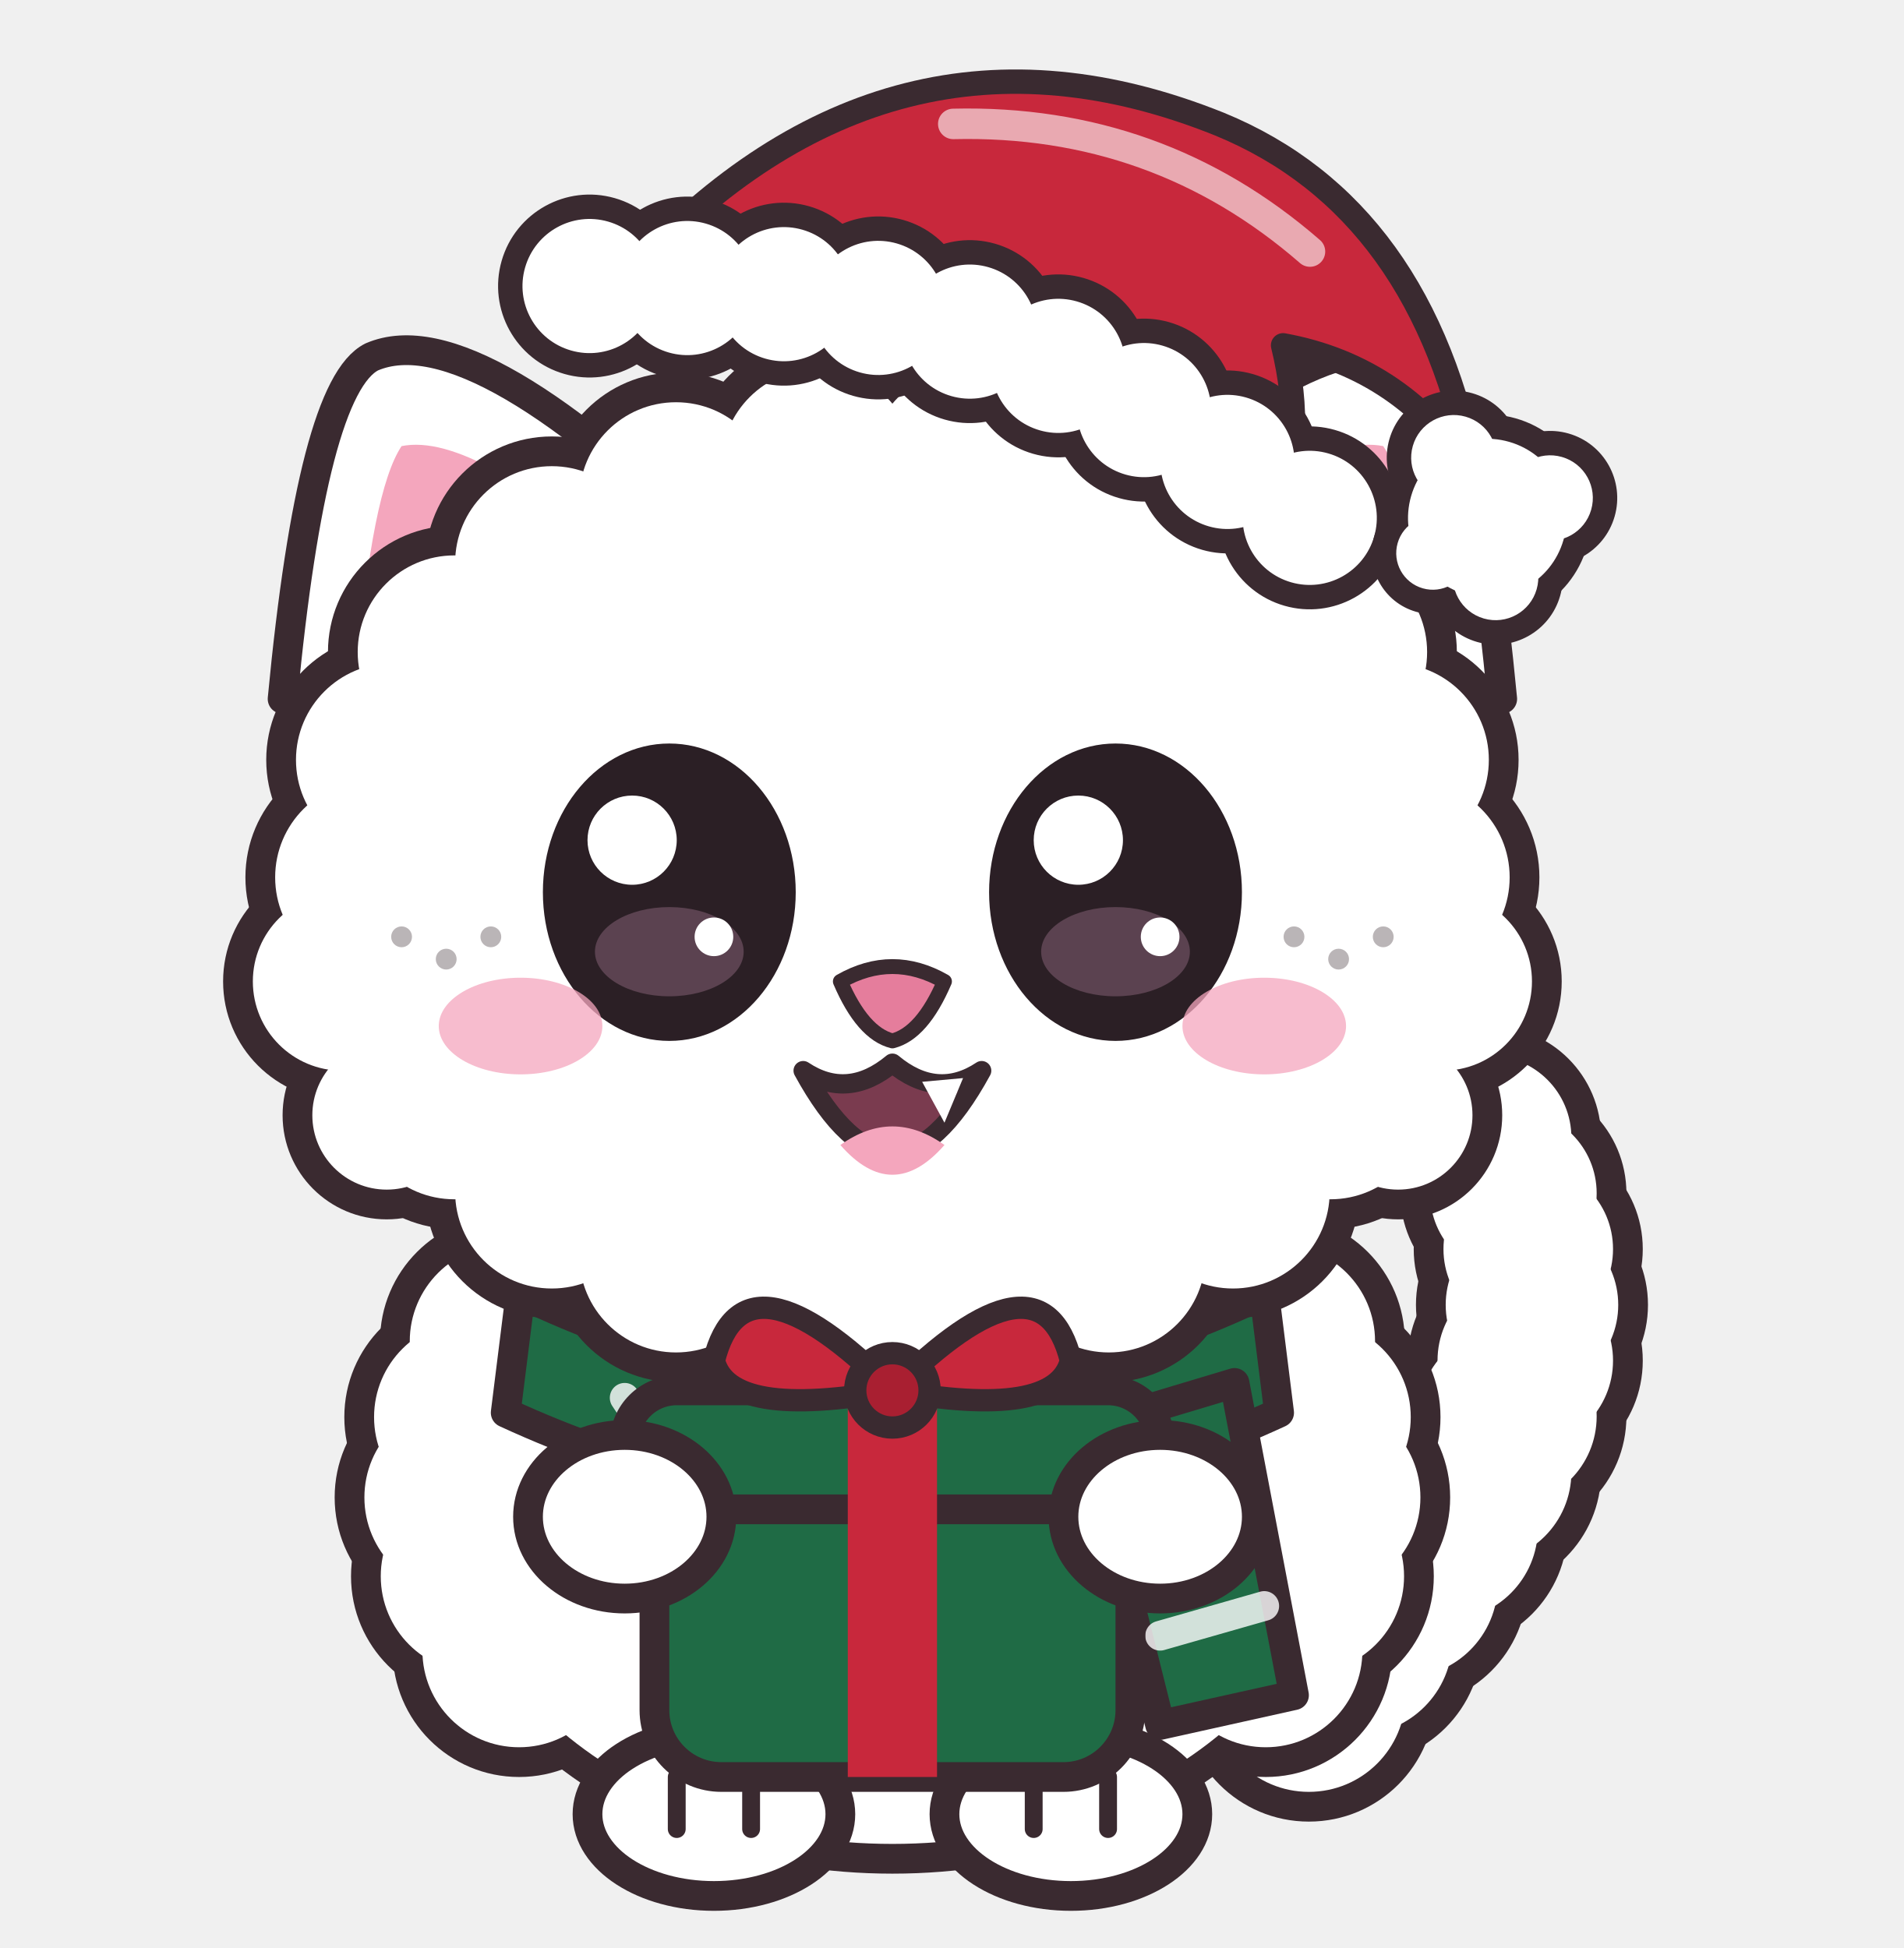
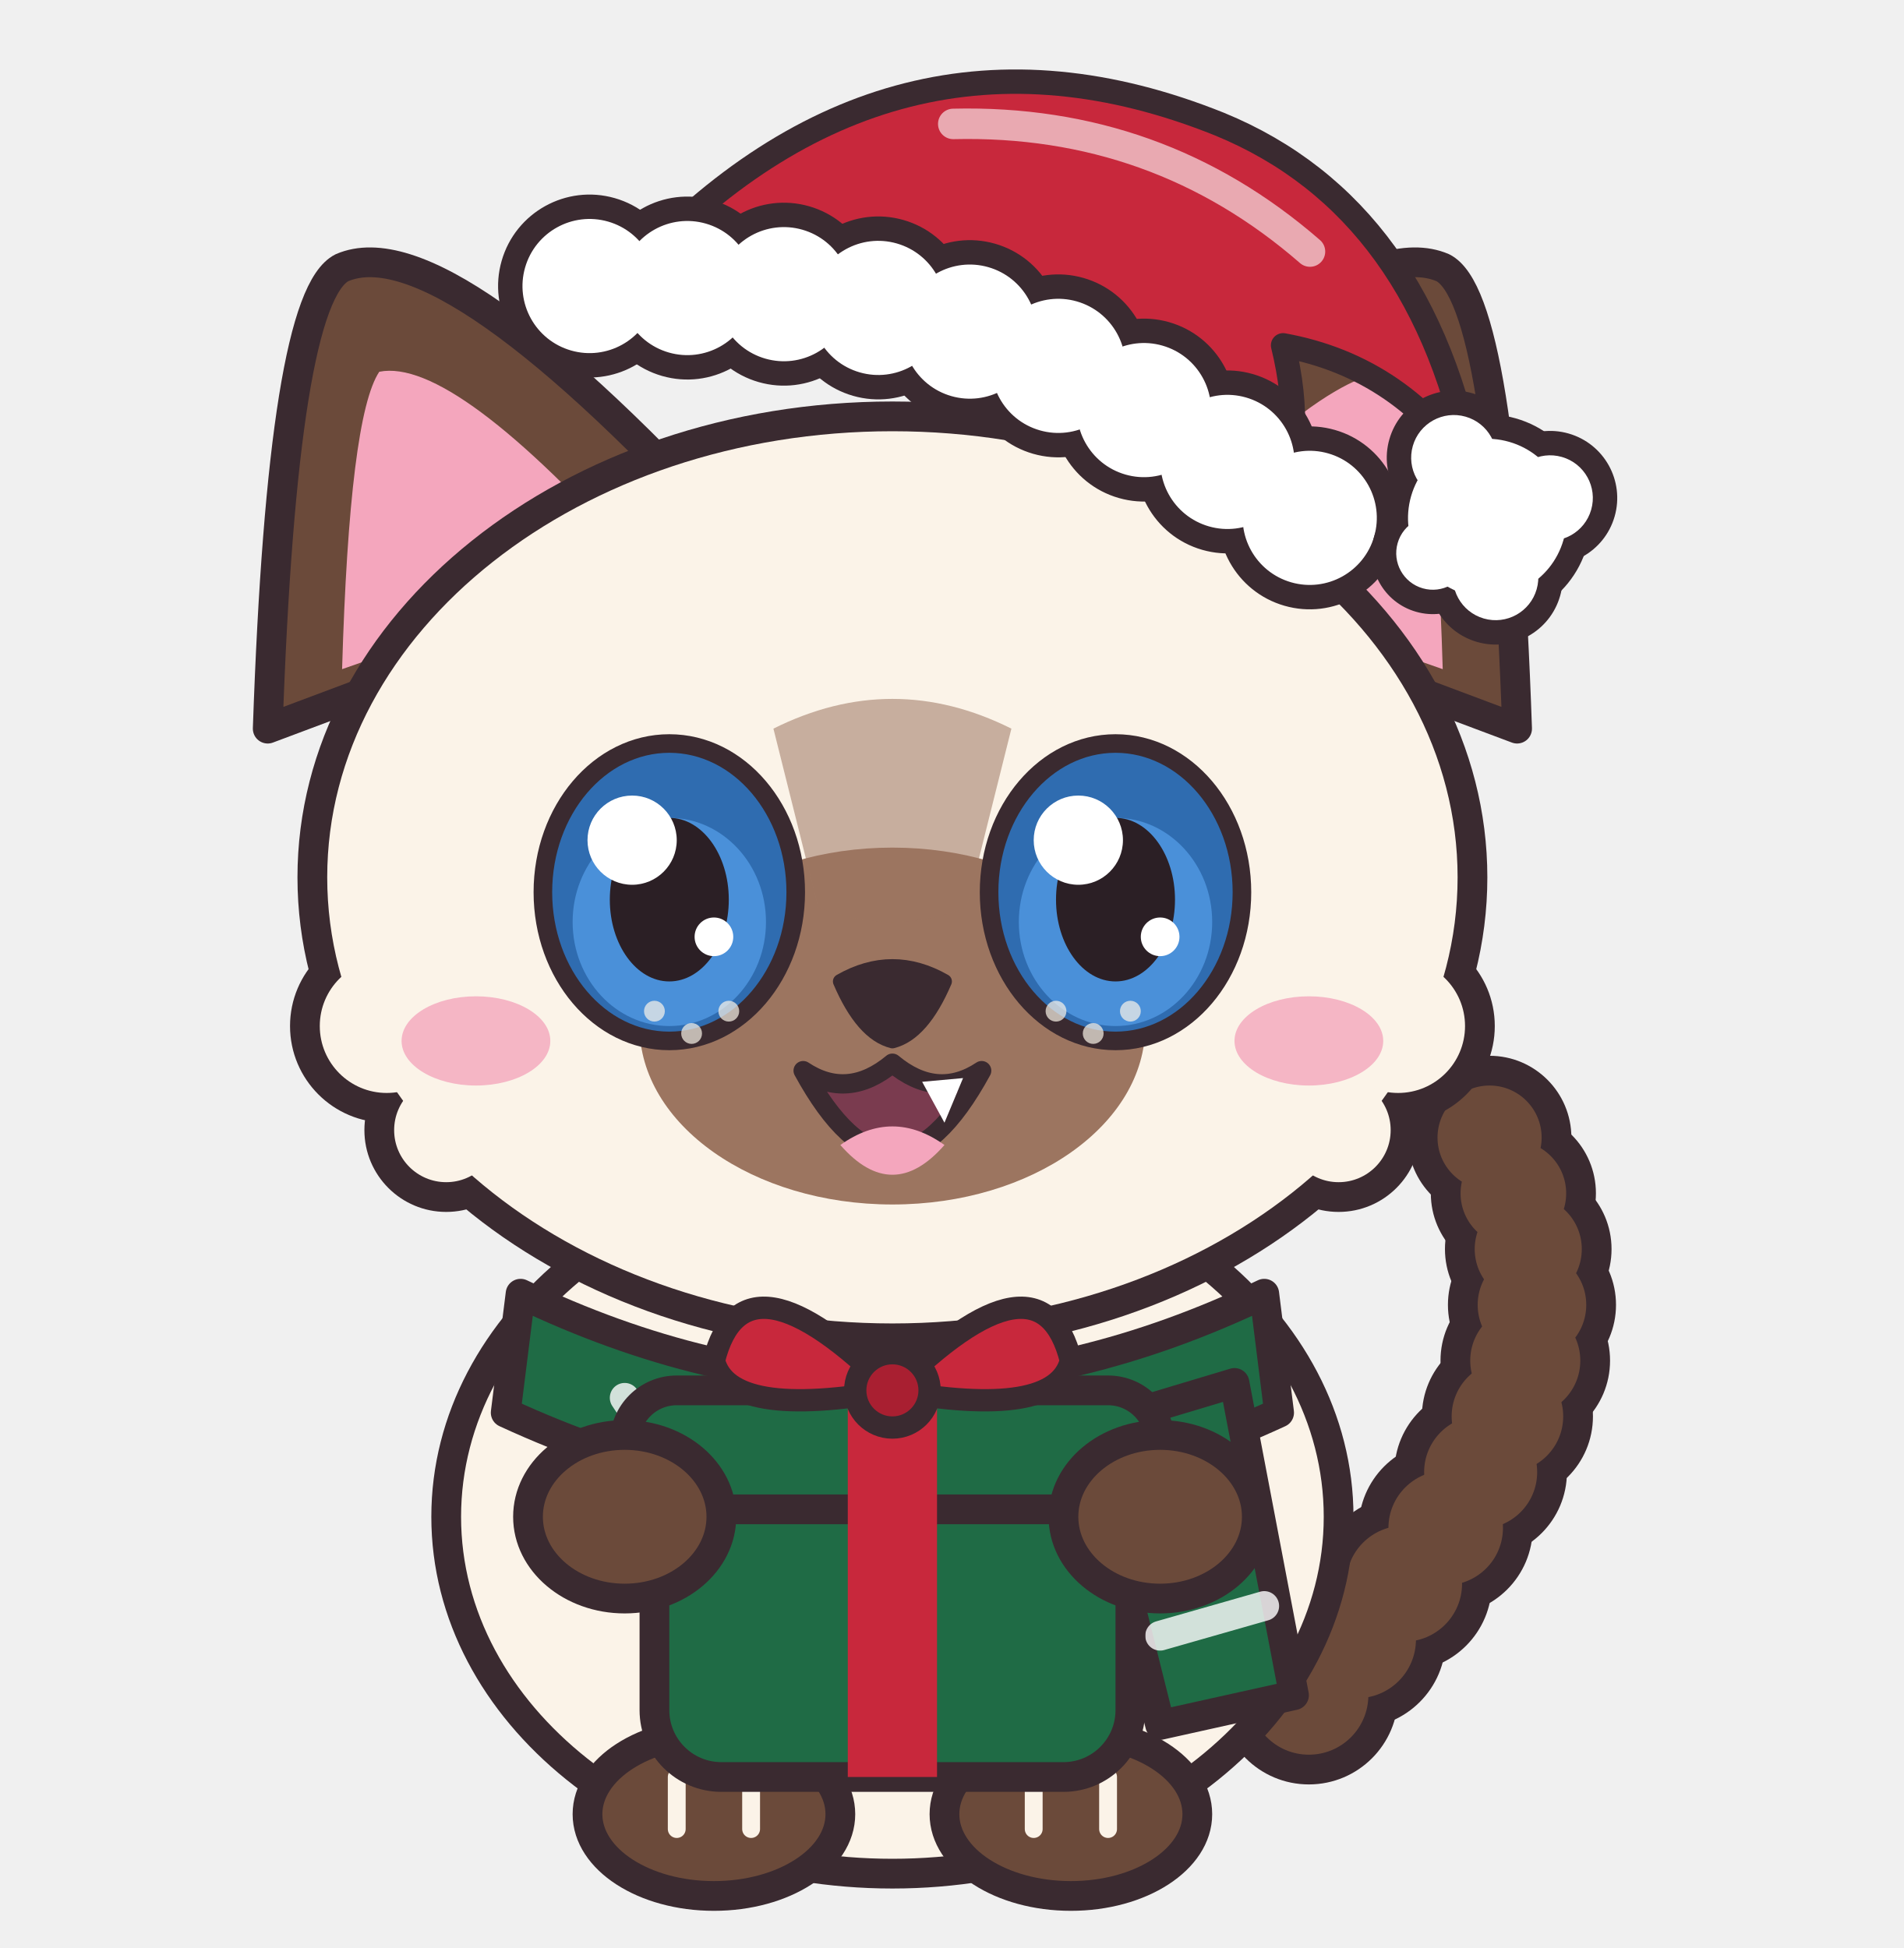
- <svg xmlns="http://www.w3.org/2000/svg" viewBox="0 -14 256 262" width="256" height="262" role="img" aria-label="Flocke, a white Persian cat">
-   <circle cx="176.0" cy="214.0" r="17.0" fill="#3A2A30" />
-   <circle cx="182.5" cy="206.5" r="16.8" fill="#3A2A30" />
-   <circle cx="188.8" cy="199.0" r="16.6" fill="#3A2A30" />
-   <circle cx="194.4" cy="191.5" r="16.4" fill="#3A2A30" />
-   <circle cx="199.1" cy="184.0" r="16.2" fill="#3A2A30" />
-   <circle cx="202.7" cy="176.5" r="16.0" fill="#3A2A30" />
-   <circle cx="205.1" cy="169.0" r="15.8" fill="#3A2A30" />
-   <circle cx="206.0" cy="161.5" r="15.6" fill="#3A2A30" />
-   <circle cx="205.5" cy="154.0" r="15.4" fill="#3A2A30" />
-   <circle cx="203.5" cy="146.5" r="15.2" fill="#3A2A30" />
-   <circle cx="200.3" cy="139.0" r="15.0" fill="#3A2A30" />
-   <circle cx="176.0" cy="214.0" r="13.0" fill="#FFFFFF" />
-   <circle cx="182.5" cy="206.5" r="12.8" fill="#FFFFFF" />
-   <circle cx="188.8" cy="199.0" r="12.6" fill="#FFFFFF" />
-   <circle cx="194.4" cy="191.5" r="12.4" fill="#FFFFFF" />
-   <circle cx="199.1" cy="184.0" r="12.2" fill="#FFFFFF" />
-   <circle cx="202.7" cy="176.5" r="12.0" fill="#FFFFFF" />
-   <circle cx="205.1" cy="169.0" r="11.8" fill="#FFFFFF" />
-   <circle cx="206.0" cy="161.5" r="11.6" fill="#FFFFFF" />
-   <circle cx="205.5" cy="154.0" r="11.4" fill="#FFFFFF" />
-   <circle cx="203.5" cy="146.5" r="11.2" fill="#FFFFFF" />
-   <circle cx="200.3" cy="139.0" r="11.0" fill="#FFFFFF" />
-   <ellipse cx="120.0" cy="188.0" rx="64.0" ry="50.0" fill="#3A2A30" />
-   <circle cx="69.8" cy="208.0" r="17.0" fill="#3A2A30" />
-   <circle cx="64.2" cy="198.0" r="17.0" fill="#3A2A30" />
-   <circle cx="62.0" cy="187.4" r="17.0" fill="#3A2A30" />
-   <circle cx="63.3" cy="176.6" r="17.0" fill="#3A2A30" />
-   <circle cx="68.1" cy="166.4" r="17.0" fill="#3A2A30" />
-   <circle cx="76.0" cy="157.4" r="17.0" fill="#3A2A30" />
-   <circle cx="86.5" cy="150.1" r="17.0" fill="#3A2A30" />
-   <circle cx="99.0" cy="145.0" r="17.0" fill="#3A2A30" />
-   <circle cx="112.9" cy="142.3" r="17.0" fill="#3A2A30" />
-   <circle cx="127.1" cy="142.3" r="17.0" fill="#3A2A30" />
-   <circle cx="141.0" cy="145.0" r="17.0" fill="#3A2A30" />
-   <circle cx="153.5" cy="150.1" r="17.0" fill="#3A2A30" />
-   <circle cx="164.0" cy="157.4" r="17.0" fill="#3A2A30" />
-   <circle cx="171.9" cy="166.4" r="17.0" fill="#3A2A30" />
-   <circle cx="176.7" cy="176.6" r="17.0" fill="#3A2A30" />
-   <circle cx="178.0" cy="187.4" r="17.0" fill="#3A2A30" />
-   <circle cx="175.8" cy="198.0" r="17.0" fill="#3A2A30" />
-   <circle cx="170.2" cy="208.0" r="17.0" fill="#3A2A30" />
-   <ellipse cx="120.0" cy="188.0" rx="60.0" ry="46.0" fill="#FFFFFF" />
-   <circle cx="69.8" cy="208.0" r="13.0" fill="#FFFFFF" />
-   <circle cx="64.2" cy="198.0" r="13.0" fill="#FFFFFF" />
-   <circle cx="62.0" cy="187.4" r="13.0" fill="#FFFFFF" />
-   <circle cx="63.3" cy="176.6" r="13.0" fill="#FFFFFF" />
-   <circle cx="68.1" cy="166.4" r="13.0" fill="#FFFFFF" />
-   <circle cx="76.0" cy="157.4" r="13.0" fill="#FFFFFF" />
-   <circle cx="86.5" cy="150.1" r="13.0" fill="#FFFFFF" />
-   <circle cx="99.0" cy="145.0" r="13.0" fill="#FFFFFF" />
-   <circle cx="112.9" cy="142.3" r="13.0" fill="#FFFFFF" />
-   <circle cx="127.1" cy="142.3" r="13.0" fill="#FFFFFF" />
-   <circle cx="141.0" cy="145.0" r="13.0" fill="#FFFFFF" />
-   <circle cx="153.5" cy="150.1" r="13.0" fill="#FFFFFF" />
-   <circle cx="164.0" cy="157.4" r="13.0" fill="#FFFFFF" />
-   <circle cx="171.9" cy="166.4" r="13.0" fill="#FFFFFF" />
-   <circle cx="176.7" cy="176.6" r="13.0" fill="#FFFFFF" />
-   <circle cx="178.0" cy="187.4" r="13.0" fill="#FFFFFF" />
-   <circle cx="175.8" cy="198.0" r="13.0" fill="#FFFFFF" />
-   <circle cx="170.2" cy="208.0" r="13.0" fill="#FFFFFF" />
-   <ellipse cx="120" cy="200" rx="34" ry="24" fill="#F3E9EE" />
+ <svg xmlns="http://www.w3.org/2000/svg" viewBox="0 -14 256 262" width="256" height="262" role="img" aria-label="Flocke, a Siamese cat">
+   <circle cx="176.0" cy="214.0" r="12.0" fill="#3A2A30" />
+   <circle cx="182.5" cy="206.5" r="11.9" fill="#3A2A30" />
+   <circle cx="188.8" cy="199.0" r="11.8" fill="#3A2A30" />
+   <circle cx="194.4" cy="191.5" r="11.7" fill="#3A2A30" />
+   <circle cx="199.1" cy="184.0" r="11.6" fill="#3A2A30" />
+   <circle cx="202.7" cy="176.5" r="11.5" fill="#3A2A30" />
+   <circle cx="205.1" cy="169.0" r="11.4" fill="#3A2A30" />
+   <circle cx="206.0" cy="161.5" r="11.3" fill="#3A2A30" />
+   <circle cx="205.5" cy="154.0" r="11.2" fill="#3A2A30" />
+   <circle cx="203.5" cy="146.5" r="11.1" fill="#3A2A30" />
+   <circle cx="200.3" cy="139.0" r="11.0" fill="#3A2A30" />
+   <circle cx="176.0" cy="214.0" r="8.0" fill="#6B4A3A" />
+   <circle cx="182.5" cy="206.5" r="7.9" fill="#6B4A3A" />
+   <circle cx="188.8" cy="199.0" r="7.8" fill="#6B4A3A" />
+   <circle cx="194.4" cy="191.5" r="7.7" fill="#6B4A3A" />
+   <circle cx="199.1" cy="184.0" r="7.6" fill="#6B4A3A" />
+   <circle cx="202.7" cy="176.5" r="7.5" fill="#6B4A3A" />
+   <circle cx="205.1" cy="169.0" r="7.4" fill="#6B4A3A" />
+   <circle cx="206.0" cy="161.5" r="7.3" fill="#6B4A3A" />
+   <circle cx="205.5" cy="154.0" r="7.2" fill="#6B4A3A" />
+   <circle cx="203.5" cy="146.5" r="7.1" fill="#6B4A3A" />
+   <circle cx="200.3" cy="139.0" r="7.0" fill="#6B4A3A" />
+   <ellipse cx="120.0" cy="190.0" rx="62.0" ry="50.0" fill="#3A2A30" />
+   <ellipse cx="120.0" cy="190.0" rx="58.0" ry="46.0" fill="#FBF3E8" />
+   <ellipse cx="120" cy="200" rx="34" ry="24" fill="#EFE2D2" />
  <path d="M70,160 Q120,184 170,160 L172,176 Q120,200 68,176 Z" fill="#1F6B45" stroke="#3A2A30" stroke-width="4.0" stroke-linejoin="round" />
  <path d="M146,178 L156,218 L174,214 L166,172 Z" fill="#1F6B45" stroke="#3A2A30" stroke-width="4.0" stroke-linejoin="round" />
  <path d="M84,174 l6,9" stroke="#FFFFFF" stroke-width="4" stroke-linecap="round" opacity=".8" />
  <path d="M104,172 l6,9" stroke="#FFFFFF" stroke-width="4" stroke-linecap="round" opacity=".8" />
  <path d="M124,170 l6,9" stroke="#FFFFFF" stroke-width="4" stroke-linecap="round" opacity=".8" />
  <path d="M144,173 l6,9" stroke="#FFFFFF" stroke-width="4" stroke-linecap="round" opacity=".8" />
  <path d="M152,194 l14,-4 M156,206 l14,-4" stroke="#FFFFFF" stroke-width="4" stroke-linecap="round" opacity=".8" />
-   <path d="M98,62 Q64,28 50,34 Q42,38 38,80 Z" fill="#FFFFFF" stroke="#3A2A30" stroke-width="4.0" stroke-linejoin="round" />
-   <path d="M86,64 Q64,44 54,46 Q50,52 48,76 Z" fill="#F4A6BD" />
-   <path d="M142,62 Q176,28 190,34 Q198,38 202,80 Z" fill="#FFFFFF" stroke="#3A2A30" stroke-width="4.0" stroke-linejoin="round" />
-   <path d="M154,64 Q176,44 186,46 Q190,52 192,76 Z" fill="#F4A6BD" />
-   <ellipse cx="120.0" cy="104.0" rx="78.0" ry="62.0" fill="#3A2A30" />
-   <circle cx="190.0" cy="104.0" r="17.0" fill="#3A2A30" />
-   <circle cx="187.2" cy="119.8" r="17.0" fill="#3A2A30" />
-   <circle cx="178.9" cy="134.3" r="17.0" fill="#3A2A30" />
-   <circle cx="165.8" cy="146.3" r="17.0" fill="#3A2A30" />
-   <circle cx="149.1" cy="154.9" r="17.0" fill="#3A2A30" />
-   <circle cx="130.0" cy="159.4" r="17.0" fill="#3A2A30" />
-   <circle cx="110.0" cy="159.4" r="17.0" fill="#3A2A30" />
-   <circle cx="90.9" cy="154.9" r="17.0" fill="#3A2A30" />
-   <circle cx="74.2" cy="146.3" r="17.0" fill="#3A2A30" />
-   <circle cx="61.1" cy="134.3" r="17.0" fill="#3A2A30" />
-   <circle cx="52.8" cy="119.8" r="17.0" fill="#3A2A30" />
-   <circle cx="50.0" cy="104.0" r="17.0" fill="#3A2A30" />
-   <circle cx="52.8" cy="88.2" r="17.0" fill="#3A2A30" />
-   <circle cx="61.1" cy="73.7" r="17.0" fill="#3A2A30" />
-   <circle cx="74.2" cy="61.7" r="17.0" fill="#3A2A30" />
-   <circle cx="90.9" cy="53.1" r="17.0" fill="#3A2A30" />
-   <circle cx="110.0" cy="48.6" r="17.0" fill="#3A2A30" />
-   <circle cx="130.0" cy="48.6" r="17.0" fill="#3A2A30" />
-   <circle cx="149.1" cy="53.1" r="17.0" fill="#3A2A30" />
-   <circle cx="165.8" cy="61.7" r="17.0" fill="#3A2A30" />
-   <circle cx="178.9" cy="73.7" r="17.0" fill="#3A2A30" />
-   <circle cx="187.2" cy="88.2" r="17.0" fill="#3A2A30" />
-   <circle cx="46.0" cy="118.0" r="16.0" fill="#3A2A30" />
-   <circle cx="194.0" cy="118.0" r="16.0" fill="#3A2A30" />
-   <circle cx="52.0" cy="136.0" r="14.0" fill="#3A2A30" />
-   <circle cx="188.0" cy="136.0" r="14.0" fill="#3A2A30" />
-   <ellipse cx="120.0" cy="104.0" rx="74.0" ry="58.0" fill="#FFFFFF" />
-   <circle cx="190.0" cy="104.0" r="13.0" fill="#FFFFFF" />
-   <circle cx="187.2" cy="119.8" r="13.0" fill="#FFFFFF" />
-   <circle cx="178.9" cy="134.3" r="13.0" fill="#FFFFFF" />
-   <circle cx="165.8" cy="146.3" r="13.0" fill="#FFFFFF" />
-   <circle cx="149.1" cy="154.9" r="13.0" fill="#FFFFFF" />
-   <circle cx="130.0" cy="159.4" r="13.0" fill="#FFFFFF" />
-   <circle cx="110.0" cy="159.4" r="13.0" fill="#FFFFFF" />
-   <circle cx="90.9" cy="154.9" r="13.0" fill="#FFFFFF" />
-   <circle cx="74.2" cy="146.3" r="13.0" fill="#FFFFFF" />
-   <circle cx="61.1" cy="134.3" r="13.0" fill="#FFFFFF" />
-   <circle cx="52.8" cy="119.8" r="13.0" fill="#FFFFFF" />
-   <circle cx="50.0" cy="104.0" r="13.0" fill="#FFFFFF" />
-   <circle cx="52.8" cy="88.2" r="13.0" fill="#FFFFFF" />
-   <circle cx="61.1" cy="73.7" r="13.0" fill="#FFFFFF" />
-   <circle cx="74.2" cy="61.7" r="13.0" fill="#FFFFFF" />
-   <circle cx="90.9" cy="53.1" r="13.0" fill="#FFFFFF" />
-   <circle cx="110.0" cy="48.6" r="13.0" fill="#FFFFFF" />
-   <circle cx="130.0" cy="48.6" r="13.0" fill="#FFFFFF" />
-   <circle cx="149.1" cy="53.1" r="13.0" fill="#FFFFFF" />
-   <circle cx="165.8" cy="61.7" r="13.0" fill="#FFFFFF" />
-   <circle cx="178.9" cy="73.7" r="13.0" fill="#FFFFFF" />
-   <circle cx="187.2" cy="88.2" r="13.0" fill="#FFFFFF" />
-   <circle cx="46.0" cy="118.0" r="12.0" fill="#FFFFFF" />
-   <circle cx="194.0" cy="118.0" r="12.0" fill="#FFFFFF" />
-   <circle cx="52.0" cy="136.0" r="10.0" fill="#FFFFFF" />
-   <circle cx="188.0" cy="136.0" r="10.0" fill="#FFFFFF" />
-   <ellipse cx="90" cy="106" rx="17" ry="20" fill="#2B1F25" />
-   <ellipse cx="90" cy="114" rx="10" ry="6" fill="#5B4250" />
+   <path d="M100,60 Q60,16 46,22 Q38,26 36,84 Z" fill="#6B4A3A" stroke="#3A2A30" stroke-width="4.0" stroke-linejoin="round" />
+   <path d="M86,62 Q61,34 51,36 Q47,42 46,76 Z" fill="#F4A6BD" />
+   <path d="M140,60 Q180,16 194,22 Q202,26 204,84 Z" fill="#6B4A3A" stroke="#3A2A30" stroke-width="4.0" stroke-linejoin="round" />
+   <path d="M154,62 Q179,34 189,36 Q193,42 194,76 Z" fill="#F4A6BD" />
+   <ellipse cx="120.0" cy="104.0" rx="80.0" ry="64.0" fill="#3A2A30" />
+   <circle cx="52.0" cy="124.0" r="13.0" fill="#3A2A30" />
+   <circle cx="188.0" cy="124.0" r="13.0" fill="#3A2A30" />
+   <circle cx="60.0" cy="138.0" r="11.0" fill="#3A2A30" />
+   <circle cx="180.0" cy="138.0" r="11.0" fill="#3A2A30" />
+   <ellipse cx="120.0" cy="104.0" rx="76.0" ry="60.0" fill="#FBF3E8" />
+   <circle cx="52.0" cy="124.0" r="9.0" fill="#FBF3E8" />
+   <circle cx="188.0" cy="124.0" r="9.0" fill="#FBF3E8" />
+   <circle cx="60.0" cy="138.0" r="7.0" fill="#FBF3E8" />
+   <circle cx="180.0" cy="138.0" r="7.0" fill="#FBF3E8" />
+   <ellipse cx="120" cy="124" rx="34" ry="24" fill="#9C7560" />
+   <path d="M104,84 Q120,76 136,84 L130,108 Q120,112 110,108 Z" fill="#9C7560" opacity=".55" />
+   <ellipse cx="90" cy="106" rx="17" ry="20" fill="#2F6CB0" stroke="#3A2A30" stroke-width="2.5" />
+   <ellipse cx="90" cy="110" rx="13" ry="14" fill="#4A90D9" />
+   <ellipse cx="90" cy="107" rx="8" ry="11" fill="#2B1F25" />
  <circle cx="85" cy="99" r="6" fill="#FFFFFF" />
  <circle cx="96" cy="112" r="2.6" fill="#FFFFFF" />
-   <ellipse cx="150" cy="106" rx="17" ry="20" fill="#2B1F25" />
-   <ellipse cx="150" cy="114" rx="10" ry="6" fill="#5B4250" />
+   <ellipse cx="150" cy="106" rx="17" ry="20" fill="#2F6CB0" stroke="#3A2A30" stroke-width="2.5" />
+   <ellipse cx="150" cy="110" rx="13" ry="14" fill="#4A90D9" />
+   <ellipse cx="150" cy="107" rx="8" ry="11" fill="#2B1F25" />
  <circle cx="145" cy="99" r="6" fill="#FFFFFF" />
  <circle cx="156" cy="112" r="2.6" fill="#FFFFFF" />
-   <ellipse cx="70" cy="124" rx="11" ry="6.5" fill="#F4A6BD" opacity=".75" />
-   <circle cx="66" cy="112" r="1.4" fill="#3A2A30" opacity=".35" />
-   <circle cx="60" cy="115" r="1.4" fill="#3A2A30" opacity=".35" />
-   <circle cx="54" cy="112" r="1.4" fill="#3A2A30" opacity=".35" />
-   <ellipse cx="170" cy="124" rx="11" ry="6.5" fill="#F4A6BD" opacity=".75" />
-   <circle cx="174" cy="112" r="1.4" fill="#3A2A30" opacity=".35" />
-   <circle cx="180" cy="115" r="1.4" fill="#3A2A30" opacity=".35" />
-   <circle cx="186" cy="112" r="1.4" fill="#3A2A30" opacity=".35" />
-   <path d="M113,118 Q120,114 127,118 Q124,125 120,126 Q116,125 113,118 Z" fill="#E57D9C" stroke="#3A2A30" stroke-width="2" stroke-linejoin="round" />
+   <ellipse cx="64" cy="126" rx="10" ry="6" fill="#F4A6BD" opacity=".8" />
+   <circle cx="98" cy="122" r="1.4" fill="#FBF3E8" opacity=".7" />
+   <circle cx="93" cy="125" r="1.4" fill="#FBF3E8" opacity=".7" />
+   <circle cx="88" cy="122" r="1.4" fill="#FBF3E8" opacity=".7" />
+   <ellipse cx="176" cy="126" rx="10" ry="6" fill="#F4A6BD" opacity=".8" />
+   <circle cx="142" cy="122" r="1.4" fill="#FBF3E8" opacity=".7" />
+   <circle cx="147" cy="125" r="1.4" fill="#FBF3E8" opacity=".7" />
+   <circle cx="152" cy="122" r="1.4" fill="#FBF3E8" opacity=".7" />
+   <path d="M113,118 Q120,114 127,118 Q124,125 120,126 Q116,125 113,118 Z" fill="#3A2A30" stroke="#3A2A30" stroke-width="2" stroke-linejoin="round" />
  <path d="M108,130 Q120,152 132,130 Q126,134 120,129 Q114,134 108,130 Z" fill="#7A3B4F" stroke="#3A2A30" stroke-width="2.6" stroke-linejoin="round" />
  <path d="M113,140 Q120,135 127,140 Q120,148 113,140 Z" fill="#F4A6BD" />
  <path d="M124,131.5 L127,137 L129.5,131 Z" fill="#FFFFFF" />
  <g transform="translate(26,-4) rotate(16 130 60) scale(.82)">
    <path d="M64,58 Q92,2 150,8 Q186,12 206,52 Q190,38 170,40 Q178,54 176,66 Q136,44 64,58 Z" fill="#C8283C" stroke="#3A2A30" stroke-width="4.0" stroke-linejoin="round" />
    <path d="M108,20 Q140,10 170,24" fill="none" stroke="#FFFFFF" stroke-width="5" stroke-linecap="round" opacity=".6" />
    <circle cx="58.0" cy="62.0" r="15.0" fill="#3A2A30" />
    <circle cx="73.5" cy="57.9" r="15.0" fill="#3A2A30" />
    <circle cx="89.0" cy="54.5" r="15.0" fill="#3A2A30" />
    <circle cx="104.5" cy="52.4" r="15.0" fill="#3A2A30" />
    <circle cx="120.0" cy="52.0" r="15.0" fill="#3A2A30" />
    <circle cx="135.5" cy="53.4" r="15.0" fill="#3A2A30" />
    <circle cx="151.0" cy="56.5" r="15.0" fill="#3A2A30" />
    <circle cx="166.5" cy="60.9" r="15.0" fill="#3A2A30" />
    <circle cx="182.0" cy="66.0" r="15.0" fill="#3A2A30" />
    <circle cx="58.0" cy="62.0" r="11.0" fill="#FFFFFF" />
    <circle cx="73.5" cy="57.9" r="11.0" fill="#FFFFFF" />
    <circle cx="89.0" cy="54.5" r="11.0" fill="#FFFFFF" />
    <circle cx="104.5" cy="52.4" r="11.0" fill="#FFFFFF" />
    <circle cx="120.0" cy="52.0" r="11.0" fill="#FFFFFF" />
    <circle cx="135.5" cy="53.4" r="11.0" fill="#FFFFFF" />
    <circle cx="151.0" cy="56.5" r="11.0" fill="#FFFFFF" />
    <circle cx="166.5" cy="60.9" r="11.0" fill="#FFFFFF" />
    <circle cx="182.0" cy="66.0" r="11.0" fill="#FFFFFF" />
    <circle cx="210.0" cy="58.0" r="17.0" fill="#3A2A30" />
    <circle cx="202.0" cy="50.0" r="11.0" fill="#3A2A30" />
    <circle cx="219.0" cy="52.0" r="11.0" fill="#3A2A30" />
    <circle cx="214.0" cy="67.0" r="11.0" fill="#3A2A30" />
    <circle cx="203.0" cy="66.0" r="10.0" fill="#3A2A30" />
    <circle cx="210.0" cy="58.0" r="13.0" fill="#FFFFFF" />
    <circle cx="202.0" cy="50.0" r="7.0" fill="#FFFFFF" />
    <circle cx="219.0" cy="52.0" r="7.0" fill="#FFFFFF" />
    <circle cx="214.0" cy="67.0" r="7.0" fill="#FFFFFF" />
    <circle cx="203.0" cy="66.0" r="6.0" fill="#FFFFFF" />
  </g>
-   <ellipse cx="96" cy="230" rx="17" ry="11" fill="#FFFFFF" stroke="#3A2A30" stroke-width="4.0" />
-   <path d="M91,225 v7 M101,225 v7" stroke="#3A2A30" stroke-width="2.4" stroke-linecap="round" />
-   <ellipse cx="144" cy="230" rx="17" ry="11" fill="#FFFFFF" stroke="#3A2A30" stroke-width="4.0" />
-   <path d="M139,225 v7 M149,225 v7" stroke="#3A2A30" stroke-width="2.4" stroke-linecap="round" />
+   <ellipse cx="96" cy="230" rx="17" ry="11" fill="#6B4A3A" stroke="#3A2A30" stroke-width="4.0" />
+   <path d="M91,225 v7 M101,225 v7" stroke="#FBF3E8" stroke-width="2.4" stroke-linecap="round" />
+   <ellipse cx="144" cy="230" rx="17" ry="11" fill="#6B4A3A" stroke="#3A2A30" stroke-width="4.0" />
+   <path d="M139,225 v7 M149,225 v7" stroke="#FBF3E8" stroke-width="2.4" stroke-linecap="round" />
  <rect x="88.0" y="179.0" width="64" height="46" rx="9" fill="#1F6B45" stroke="#3A2A30" stroke-width="4.0" />
  <rect x="84.0" y="173.0" width="72" height="16" rx="7" fill="#1F6B45" stroke="#3A2A30" stroke-width="4.0" />
  <rect x="114" y="173.0" width="12" height="52" fill="#C8283C" />
  <path d="M120,173.0 q-20,-20 -24,-4 q2,8 24,4 Z M120,173.0 q20,-20 24,-4 q-2,8 -24,4 Z" fill="#C8283C" stroke="#3A2A30" stroke-width="3" stroke-linejoin="round" />
  <circle cx="120" cy="173.0" r="5" fill="#A91F31" stroke="#3A2A30" stroke-width="3" />
-   <ellipse cx="84" cy="190" rx="13" ry="11" fill="#FFFFFF" stroke="#3A2A30" stroke-width="4.0" />
-   <ellipse cx="156" cy="190" rx="13" ry="11" fill="#FFFFFF" stroke="#3A2A30" stroke-width="4.0" />
+   <ellipse cx="84" cy="190" rx="13" ry="11" fill="#6B4A3A" stroke="#3A2A30" stroke-width="4.0" />
+   <ellipse cx="156" cy="190" rx="13" ry="11" fill="#6B4A3A" stroke="#3A2A30" stroke-width="4.0" />
</svg>
